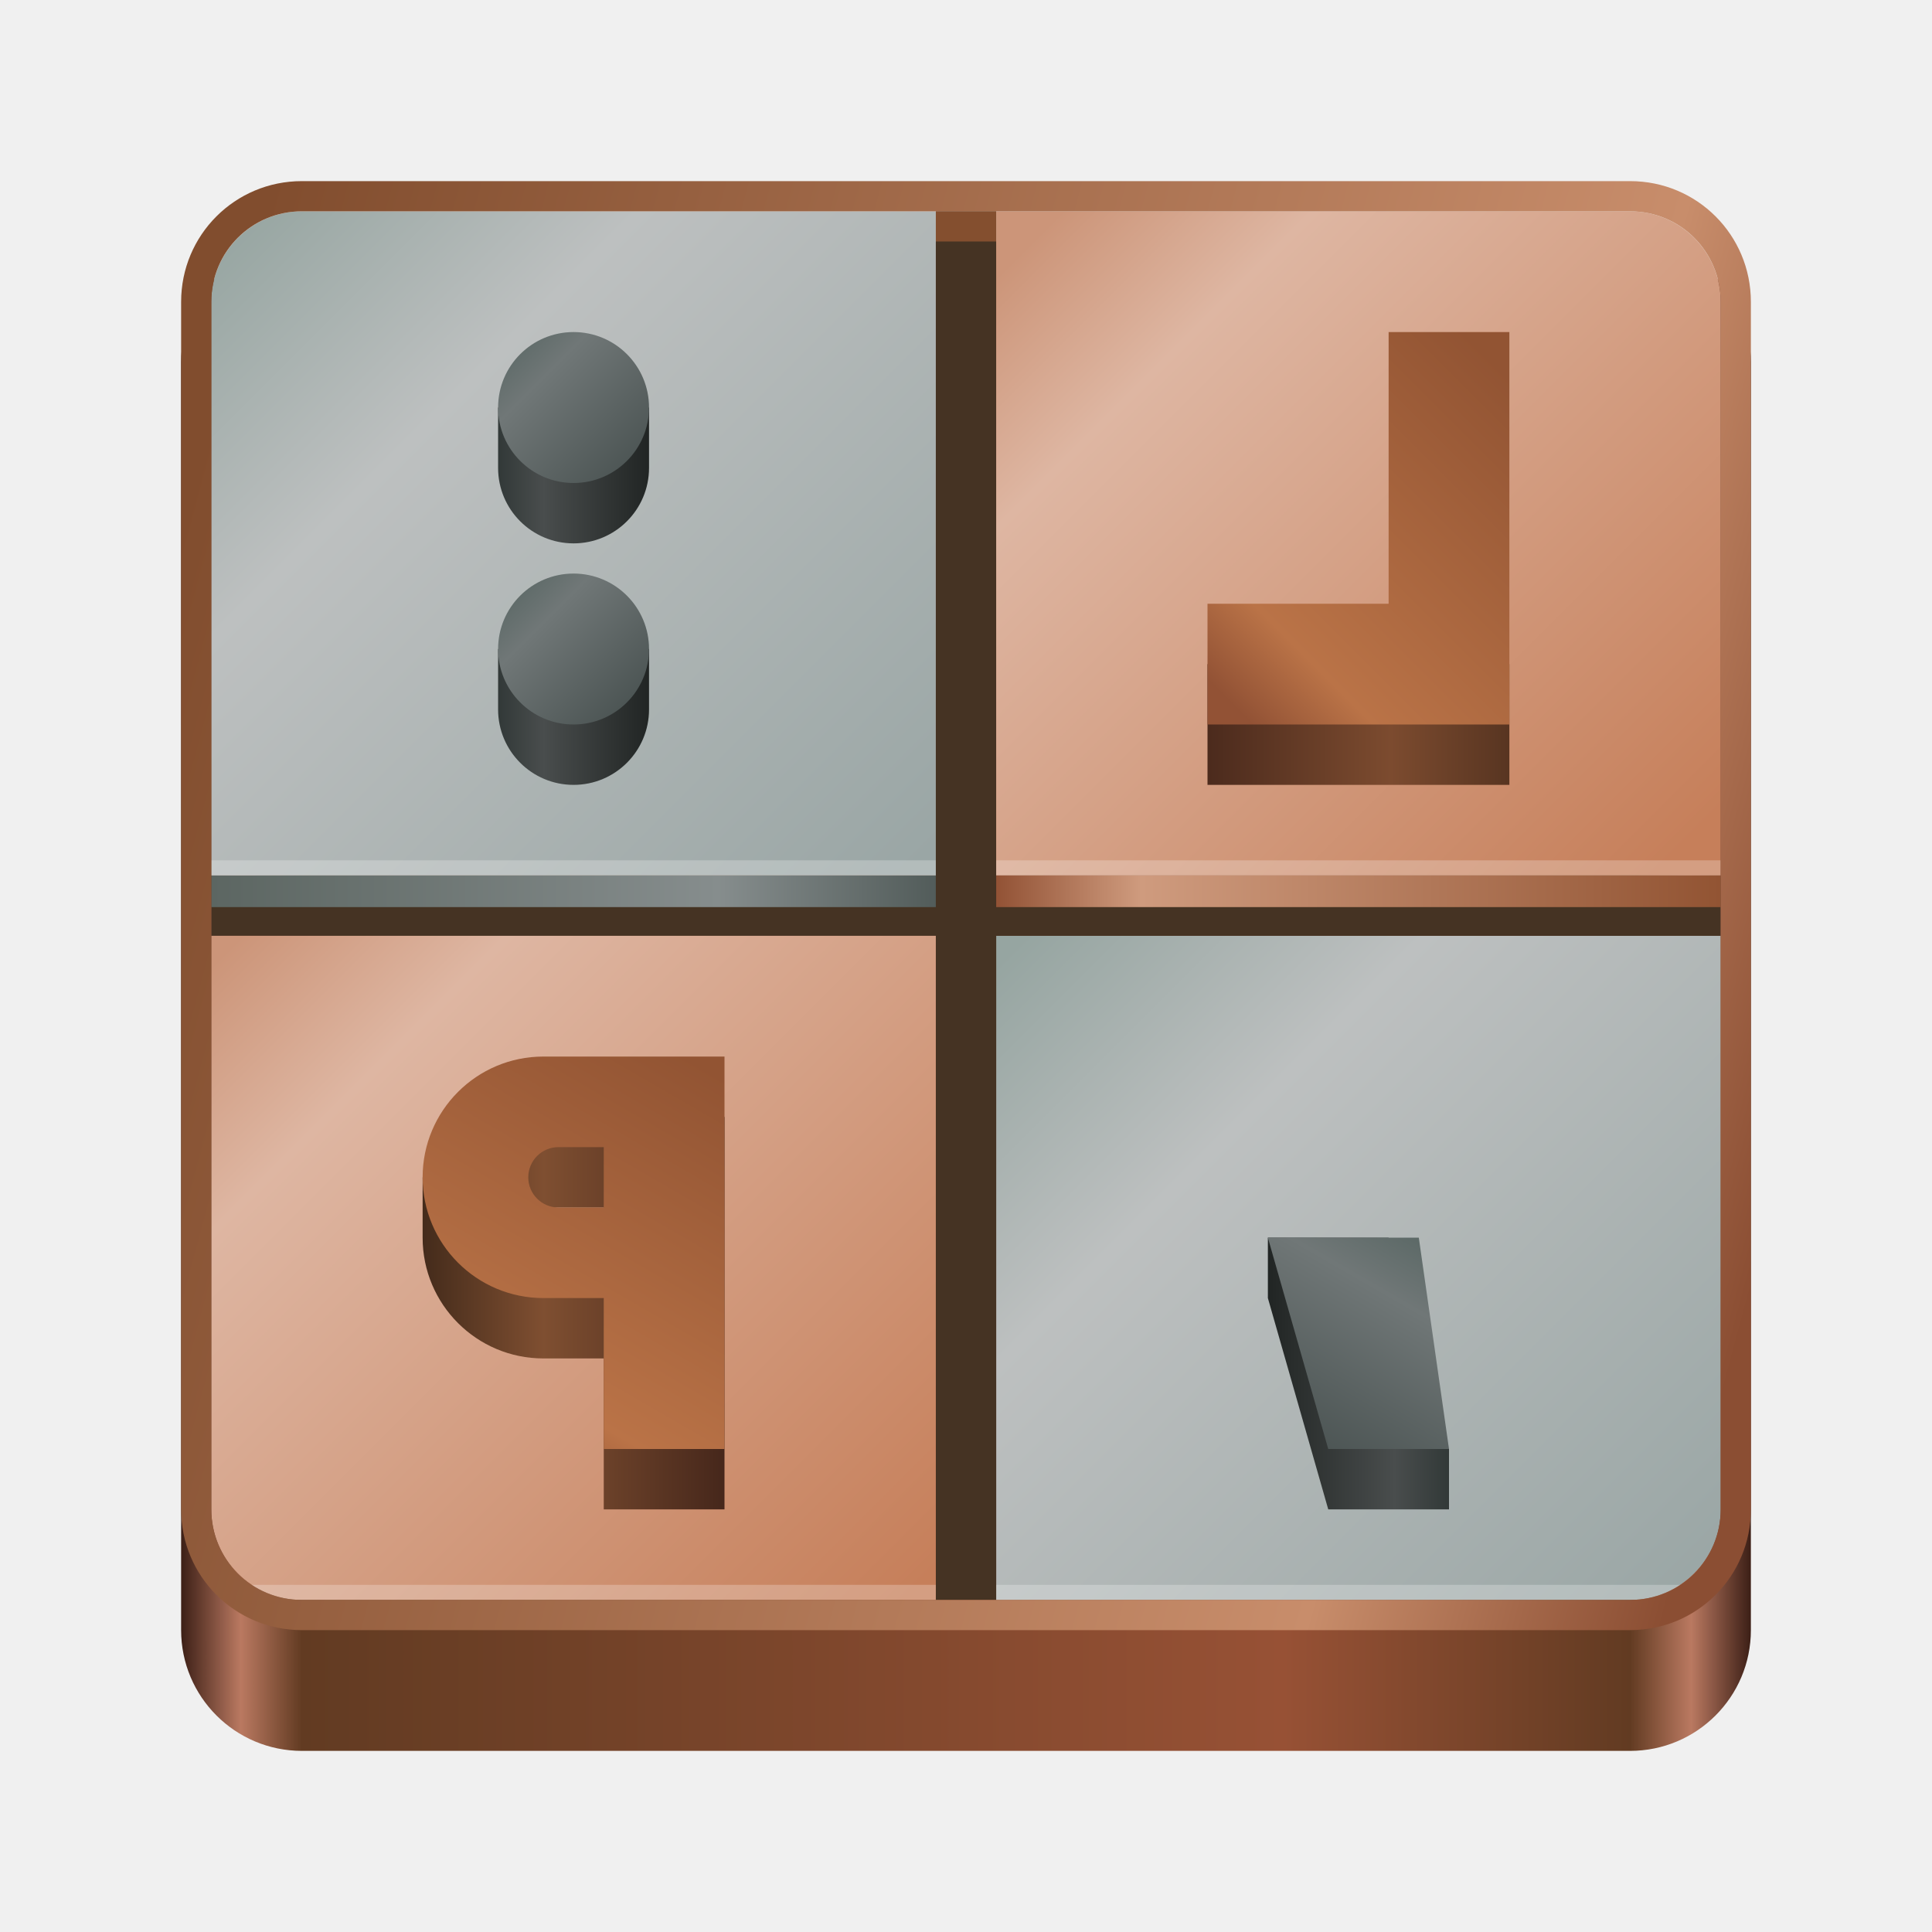
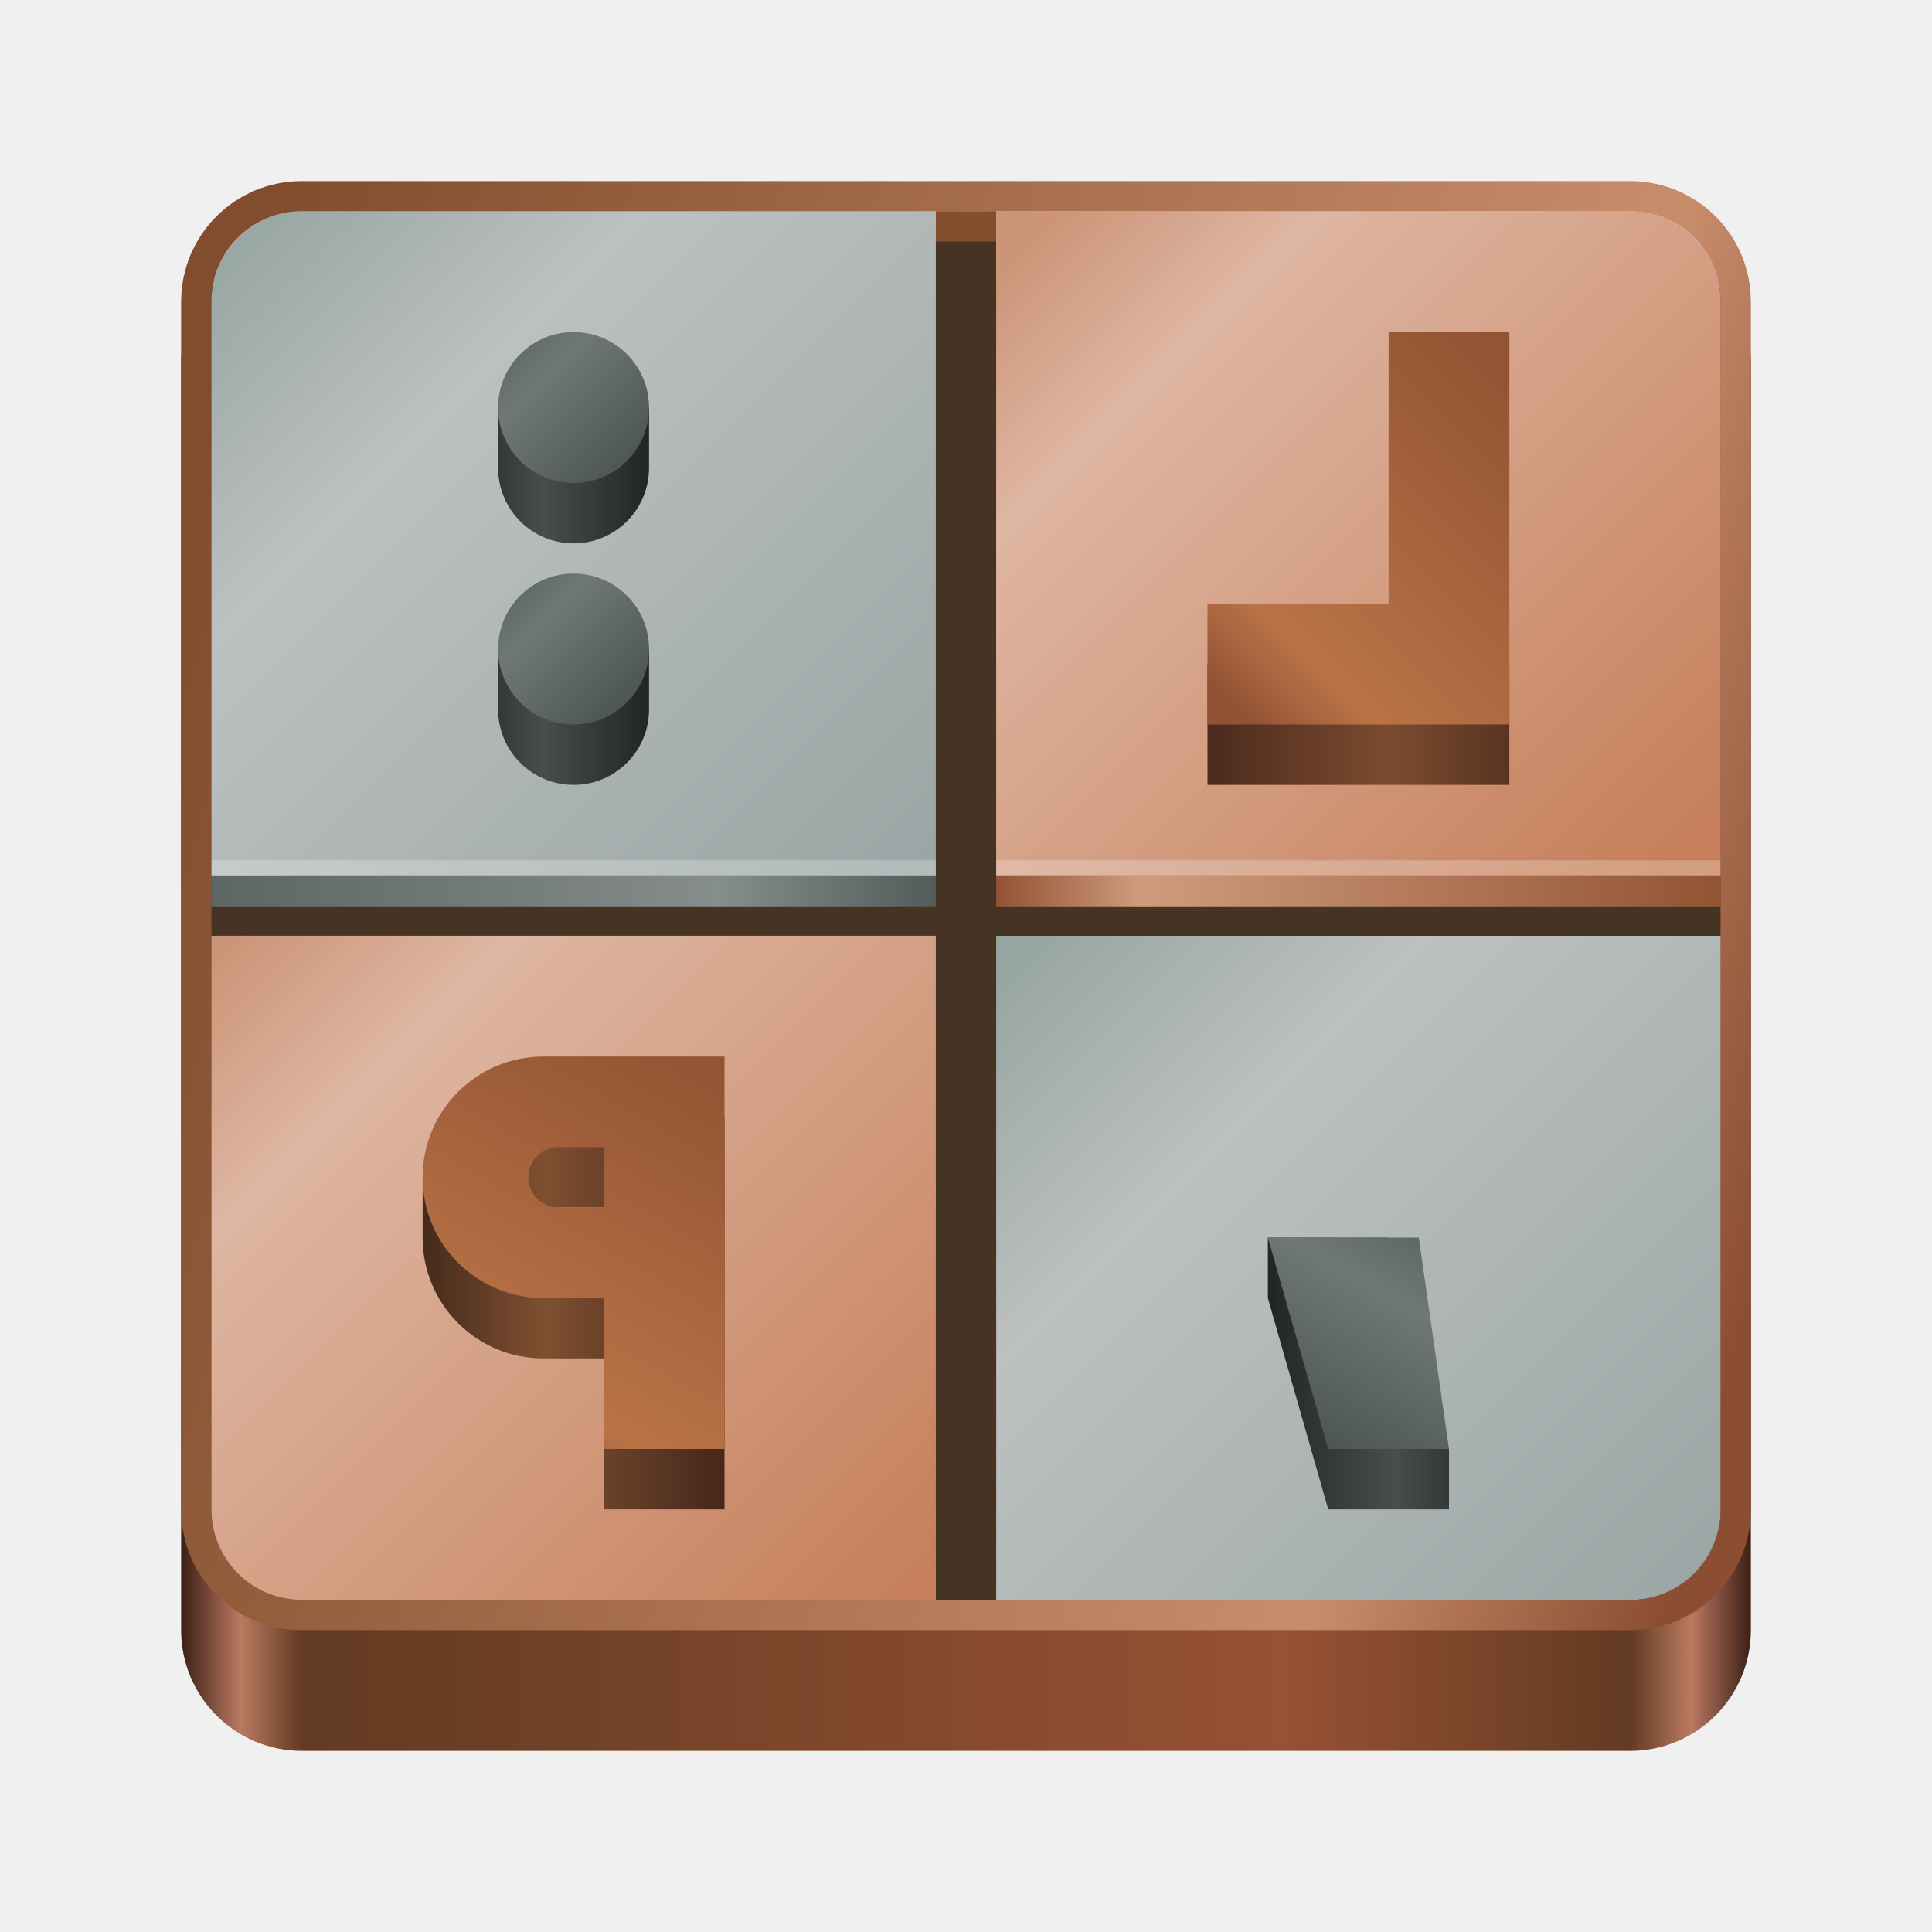
<svg xmlns="http://www.w3.org/2000/svg" xmlns:xlink="http://www.w3.org/1999/xlink" height="128px" viewBox="0 0 128 128" width="128px">
  <linearGradient id="a" gradientTransform="matrix(-0.232143 0 0 0.328947 136.5669 263.827)" gradientUnits="userSpaceOnUse" x1="88.596" x2="536.596" y1="-449.394" y2="-449.394">
    <stop offset="0" stop-color="#3c1f16" />
    <stop offset="0.038" stop-color="#ba7961" />
    <stop offset="0.077" stop-color="#623b22" />
    <stop offset="0.298" stop-color="#975135" />
    <stop offset="0.923" stop-color="#623b22" />
    <stop offset="0.962" stop-color="#ba7961" />
    <stop offset="1" stop-color="#3c1f16" />
  </linearGradient>
  <linearGradient id="b" gradientUnits="userSpaceOnUse">
    <stop offset="0" stop-color="#9aa6a5" />
    <stop offset="0.7" stop-color="#bdc0c0" />
    <stop offset="1" stop-color="#96a5a1" />
  </linearGradient>
  <linearGradient id="c" gradientTransform="matrix(-1 0 0 1 128 -172)" x1="15.977" x2="60.023" xlink:href="#b" y1="278.023" y2="233.977" />
  <linearGradient id="d" gradientUnits="userSpaceOnUse">
    <stop offset="0" stop-color="#cc9579" />
    <stop offset="0.2" stop-color="#deb6a2" />
    <stop offset="1" stop-color="#c67f5a" />
  </linearGradient>
  <linearGradient id="e" gradientTransform="matrix(-1 0 0 1 128 -172)" x1="58.826" x2="17.174" xlink:href="#d" y1="187.174" y2="228.826" />
  <linearGradient id="f" gradientTransform="matrix(0 1 1 0 51.99999 -172)" gradientUnits="userSpaceOnUse" x1="220" x2="220" y1="27.355" y2="48.645">
    <stop offset="0" stop-color="#49291c" />
    <stop offset="0.6" stop-color="#7c4b2f" />
    <stop offset="1" stop-color="#553320" />
  </linearGradient>
  <linearGradient id="g" gradientTransform="matrix(0 1 1 0 128 -172)" gradientUnits="userSpaceOnUse" x1="231.05" x2="231.05" y1="-114" y2="-66">
    <stop offset="0" stop-color="#5c6662" />
    <stop offset="0.7" stop-color="#868d8d" />
    <stop offset="1" stop-color="#525c5a" />
  </linearGradient>
  <linearGradient id="h" gradientUnits="userSpaceOnUse">
    <stop offset="0" stop-color="#925235" />
    <stop offset="0.2" stop-color="#ba7347" />
    <stop offset="1" stop-color="#925433" />
  </linearGradient>
  <linearGradient id="i" x1="80" x2="100" xlink:href="#h" y1="45" y2="25" />
  <linearGradient id="j" gradientTransform="matrix(0 1 1 0 128 -172)" gradientUnits="userSpaceOnUse" x1="231.05" x2="231.05" y1="-62" y2="-14">
    <stop offset="0" stop-color="#925235" />
    <stop offset="0.2" stop-color="#cf9b7e" />
    <stop offset="1" stop-color="#925433" />
  </linearGradient>
  <linearGradient id="k" gradientTransform="matrix(-1 0 0 1 128 -172)" x1="112" x2="68" xlink:href="#d" y1="234" y2="278" />
  <linearGradient id="l" gradientTransform="matrix(-1 0 0 1 128 -172)" gradientUnits="userSpaceOnUse" x1="80" x2="100" y1="259" y2="259">
    <stop offset="0" stop-color="#46271b" />
    <stop offset="0.6" stop-color="#7f4f31" />
    <stop offset="1" stop-color="#442b1b" />
  </linearGradient>
  <linearGradient id="m" x1="30.494" x2="45.506" xlink:href="#h" y1="96" y2="70" />
  <linearGradient id="n" gradientTransform="matrix(-1 0 0 1 128 -172)" x1="67.901" x2="112.099" xlink:href="#b" y1="230.099" y2="185.901" />
  <linearGradient id="o" gradientUnits="userSpaceOnUse">
    <stop offset="0" stop-color="#212524" />
    <stop offset="0.7" stop-color="#494d4d" />
    <stop offset="1" stop-color="#323938" />
  </linearGradient>
  <linearGradient id="p" gradientTransform="matrix(-1 0 0 1 128 -172)" x1="85" x2="95" xlink:href="#o" y1="203" y2="203" />
  <linearGradient id="q" gradientUnits="userSpaceOnUse">
    <stop offset="0" stop-color="#454e4d" />
    <stop offset="0.7" stop-color="#707777" />
    <stop offset="1" stop-color="#556461" />
  </linearGradient>
  <linearGradient id="r" gradientTransform="matrix(-1 0 0 1 128 -172)" x1="85" x2="95" xlink:href="#q" y1="204" y2="194" />
  <linearGradient id="s" gradientTransform="matrix(-1 0 0 1 128 -172)" x1="85" x2="95" xlink:href="#o" y1="219" y2="219" />
  <linearGradient id="t" gradientTransform="matrix(-1 0 0 1 128 -172)" x1="85.271" x2="94.729" xlink:href="#q" y1="219.729" y2="210.271" />
  <linearGradient id="u" x1="84" x2="96" xlink:href="#o" y1="91" y2="91" />
  <linearGradient id="v" x1="85.225" x2="94.775" xlink:href="#q" y1="97.271" y2="80.729" />
  <linearGradient id="w" gradientTransform="matrix(-1 0 0 1 128 -172)" gradientUnits="userSpaceOnUse" x1="9.067" x2="118.933" y1="246.719" y2="217.281">
    <stop offset="0" stop-color="#8b4e33" />
    <stop offset="0.2" stop-color="#c88d6b" />
    <stop offset="1" stop-color="#814d2e" />
  </linearGradient>
  <path d="m 108 16 h -88 c -4.418 0 -8 3.582 -8 8 v 84 c 0 4.418 3.582 8 8 8 h 88 c 4.418 0 8 -3.582 8 -8 v -84 c 0 -4.418 -3.582 -8 -8 -8 z m 0 0" fill="url(#a)" />
  <path d="m 108 106 h -42 v -44 h 48 v 38 c 0 3.312 -2.688 6 -6 6 z m 0 0" fill="url(#c)" />
  <path d="m 66 14 h -4 v 92 h 4 z m 0 0" fill="#453323" />
  <path d="m 14 58 v 4 h 100 v -4 z m 0 0" fill="#453323" />
  <path d="m 108 14 h -42 v 44 h 48 v -38 c 0 -3.312 -2.688 -6 -6 -6 z m 0 0" fill="url(#e)" />
  <path d="m 80 44 v 8 h 20 v -8 z m 0 0" fill="url(#f)" />
  <path d="m 14 58 v 2.098 h 48 v -2.098 z m 0 0" fill="url(#g)" />
  <path d="m 100 22 v 26 h -20 v -8 h 12 v -18 z m 0 0" fill="url(#i)" />
  <path d="m 66 58 v 2.098 h 48 v -2.098 z m 0 0" fill="url(#j)" />
  <path d="m 20 106 h 42 v -44 h -48 v 38 c 0 3.312 2.688 6 6 6 z m 0 0" fill="url(#k)" />
  <path d="m 48 74 v 26 h -8 v -10 h -4 c -4.418 0 -8 -3.582 -8 -8 v -4 h 1.105 c 1.422 -2.465 4.047 -3.988 6.895 -4 z m -8 6 h -3 c -1.105 0 -2 0.895 -2 2 s 0.895 2 2 2 h 3 z m 0 0" fill="url(#l)" />
  <path d="m 48 70 v 26 h -8 v -10 h -4 c -4.418 0 -8 -3.582 -8 -8 s 3.582 -8 8 -8 z m -8 6 h -3 c -1.105 0 -2 0.895 -2 2 s 0.895 2 2 2 h 3 z m 0 0" fill="url(#m)" />
  <path d="m 20 14 h 42 v 44 h -48 v -38 c 0 -3.312 2.688 -6 6 -6 z m 0 0" fill="url(#n)" />
  <path d="m 38 26 c 1.074 0.004 2.117 0.355 2.98 1 h 2.02 v 4 c 0 2.762 -2.238 5 -5 5 s -5 -2.238 -5 -5 v -4 h 2.004 c 0.863 -0.648 1.914 -1 2.996 -1 z m 0 0" fill="url(#p)" />
  <path d="m 33 27 c 0 2.762 2.238 5 5 5 s 5 -2.238 5 -5 s -2.238 -5 -5 -5 s -5 2.238 -5 5 z m 0 0" fill="url(#r)" />
  <path d="m 38 42 c 1.074 0.004 2.117 0.355 2.98 1 h 2.02 v 4 c 0 2.762 -2.238 5 -5 5 s -5 -2.238 -5 -5 v -4 h 2.004 c 0.863 -0.648 1.914 -1 2.996 -1 z m 0 0" fill="url(#s)" />
  <path d="m 33 43 c 0 2.762 2.238 5 5 5 s 5 -2.238 5 -5 s -2.238 -5 -5 -5 s -5 2.238 -5 5 z m 0 0" fill="url(#t)" />
-   <path d="m 112 105 h -46 v 1 h 46 z m 0 0" fill="#ffffff" fill-opacity="0.243" />
  <path d="m 92 82 v 4 h 2 l 1.43 10 h 0.57 v 4 h -8 l -4 -14 v -4 z m 0 0" fill="url(#u)" />
  <path d="m 94 82 h -10 l 4 14 h 8 z m 0 0" fill="url(#v)" />
  <path d="m 66 14 h -4 v 2 h 4 z m 0 0" fill="#844f2f" />
-   <g fill="#ffffff" fill-opacity="0.243">
-     <path d="m 62 57 h -48 v 1 h 48 z m 0 0" />
-     <path d="m 114 57 h -48 v 1 h 48 z m 0 0" />
-     <path d="m 62 105 h -46 v 1 h 46 z m 0 0" />
-   </g>
+   <path d="m 62 57 h -48 v 1 h 48 z m 0 0" fill="#ffffff" fill-opacity="0.243" />
+   <path d="m 114 57 h -48 v 1 h 48 z m 0 0" fill="#ffffff" fill-opacity="0.243" />
  <path d="m 108 12 c 4.434 0 8 3.566 8 8 v 80 c 0 4.434 -3.566 8 -8 8 h -88 c -4.434 0 -8 -3.566 -8 -8 v -80 c 0 -4.434 3.566 -8 8 -8 z m 0 2 h -88 c -3.324 0 -6 2.676 -6 6 v 80 c 0 3.324 2.676 6 6 6 h 88 c 3.324 0 6 -2.676 6 -6 v -80 c 0 -3.324 -2.676 -6 -6 -6 z m 0 0" fill="url(#w)" />
</svg>
